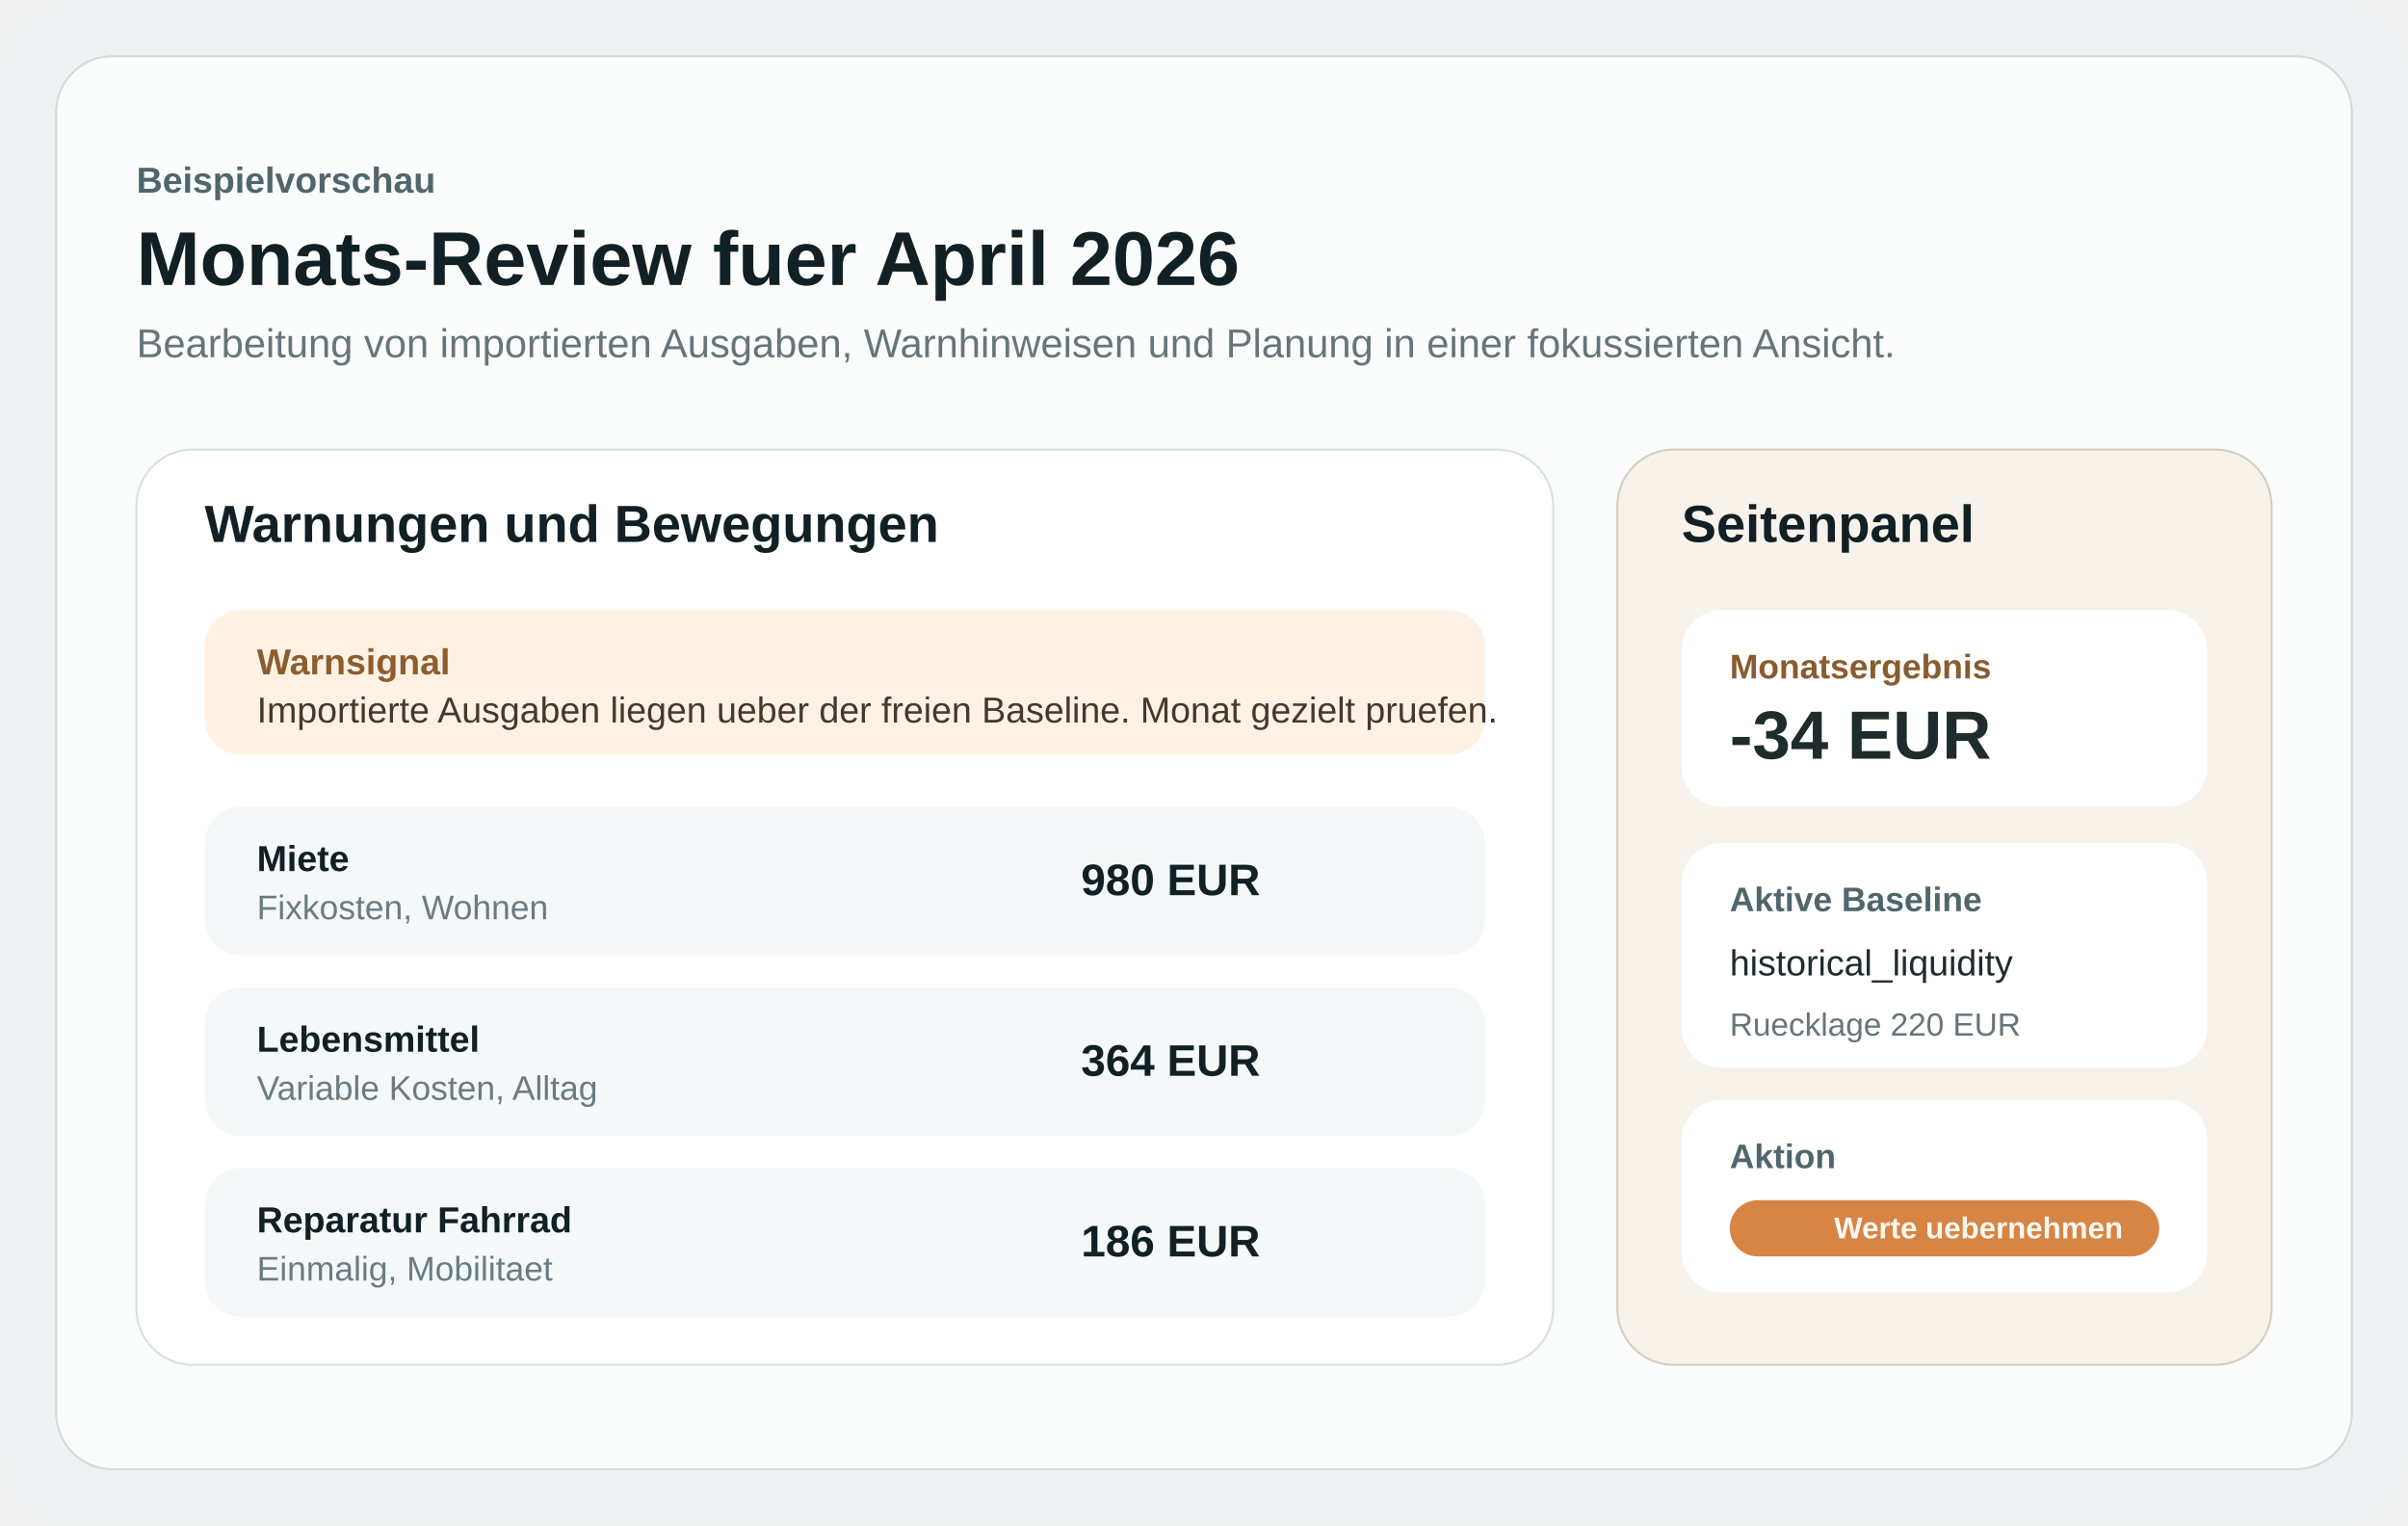
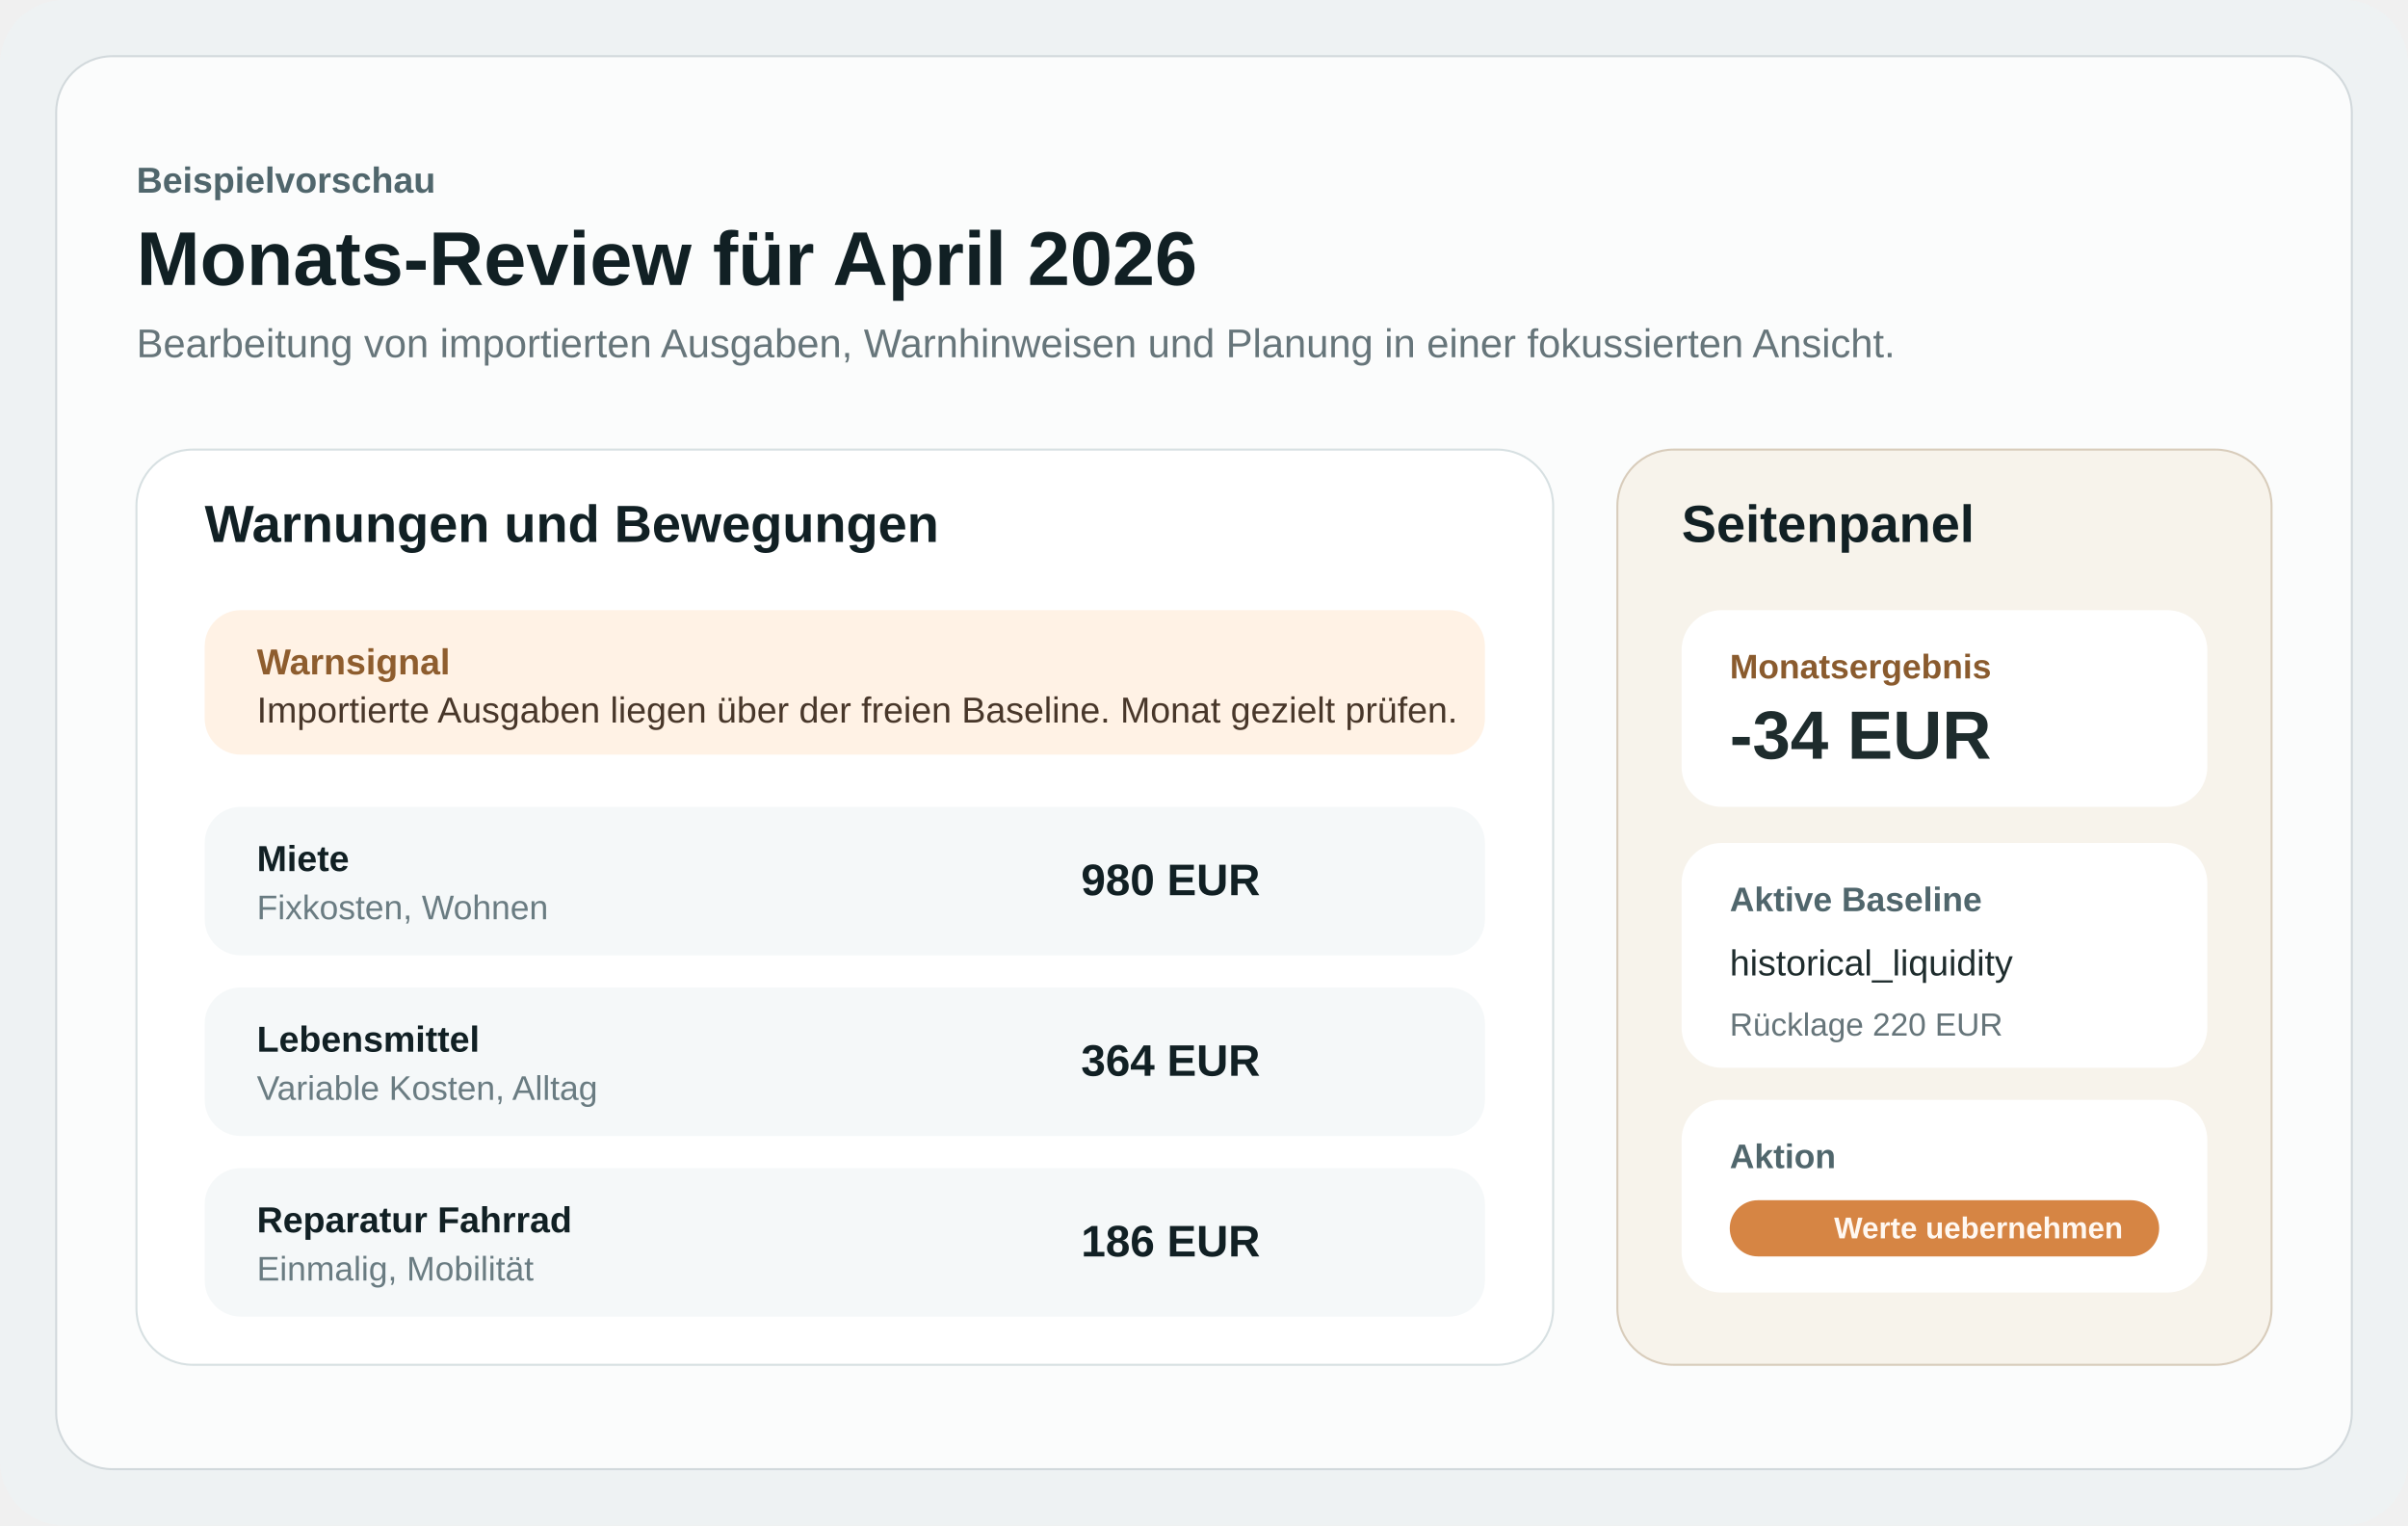
<svg xmlns="http://www.w3.org/2000/svg" width="1200" height="760" viewBox="0 0 1200 760" fill="none">
  <rect width="1200" height="760" rx="32" fill="#EEF2F3" />
  <rect x="28" y="28" width="1144" height="704" rx="28" fill="#FBFCFC" stroke="#D2D9DC" />
  <text x="68" y="96" fill="#50666C" font-family="Arial, sans-serif" font-size="18" font-weight="700">Beispielvorschau</text>
-   <text x="68" y="142" fill="#112024" font-family="Arial, sans-serif" font-size="38" font-weight="700">Monats-Review fuer April 2026</text>
+   <text x="68" y="142" fill="#112024" font-family="Arial, sans-serif" font-size="38" font-weight="700">Monats-Review für April 2026</text>
  <text x="68" y="178" fill="#66757A" font-family="Arial, sans-serif" font-size="20">Bearbeitung von importierten Ausgaben, Warnhinweisen und Planung in einer fokussierten Ansicht.</text>
  <rect x="68" y="224" width="706" height="456" rx="28" fill="#FFFFFF" stroke="#D7E0E2" />
  <text x="102" y="270" fill="#112024" font-family="Arial, sans-serif" font-size="26" font-weight="700">Warnungen und Bewegungen</text>
  <rect x="102" y="304" width="638" height="72" rx="18" fill="#FFF2E5" />
  <text x="128" y="336" fill="#8E5D2E" font-family="Arial, sans-serif" font-size="18" font-weight="700">Warnsignal</text>
-   <text x="128" y="360" fill="#48372A" font-family="Arial, sans-serif" font-size="18">Importierte Ausgaben liegen ueber der freien Baseline. Monat gezielt pruefen.</text>
+   <text x="128" y="360" fill="#48372A" font-family="Arial, sans-serif" font-size="18">Importierte Ausgaben liegen über der freien Baseline. Monat gezielt prüfen.</text>
  <rect x="102" y="402" width="638" height="74" rx="18" fill="#F5F8F9" />
  <text x="128" y="434" fill="#112024" font-family="Arial, sans-serif" font-size="18" font-weight="700">Miete</text>
  <text x="128" y="458" fill="#6A7C82" font-family="Arial, sans-serif" font-size="17">Fixkosten, Wohnen</text>
  <text x="628" y="446" text-anchor="end" fill="#112024" font-family="Arial, sans-serif" font-size="22" font-weight="700">980 EUR</text>
  <rect x="102" y="492" width="638" height="74" rx="18" fill="#F5F8F9" />
  <text x="128" y="524" fill="#112024" font-family="Arial, sans-serif" font-size="18" font-weight="700">Lebensmittel</text>
  <text x="128" y="548" fill="#6A7C82" font-family="Arial, sans-serif" font-size="17">Variable Kosten, Alltag</text>
  <text x="628" y="536" text-anchor="end" fill="#112024" font-family="Arial, sans-serif" font-size="22" font-weight="700">364 EUR</text>
  <rect x="102" y="582" width="638" height="74" rx="18" fill="#F5F8F9" />
  <text x="128" y="614" fill="#112024" font-family="Arial, sans-serif" font-size="18" font-weight="700">Reparatur Fahrrad</text>
-   <text x="128" y="638" fill="#6A7C82" font-family="Arial, sans-serif" font-size="17">Einmalig, Mobilitaet</text>
+   <text x="128" y="638" fill="#6A7C82" font-family="Arial, sans-serif" font-size="17">Einmalig, Mobilität</text>
  <text x="628" y="626" text-anchor="end" fill="#112024" font-family="Arial, sans-serif" font-size="22" font-weight="700">186 EUR</text>
  <rect x="806" y="224" width="326" height="456" rx="28" fill="#F7F3EB" stroke="#D8CCBB" />
  <text x="838" y="270" fill="#112024" font-family="Arial, sans-serif" font-size="26" font-weight="700">Seitenpanel</text>
  <rect x="838" y="304" width="262" height="98" rx="20" fill="#FFFFFF" />
  <text x="862" y="338" fill="#8A5B2E" font-family="Arial, sans-serif" font-size="17" font-weight="700">Monatsergebnis</text>
  <text x="862" y="378" fill="#1E2C2D" font-family="Arial, sans-serif" font-size="34" font-weight="700">-34 EUR</text>
  <rect x="838" y="420" width="262" height="112" rx="20" fill="#FFFFFF" />
  <text x="862" y="454" fill="#50666C" font-family="Arial, sans-serif" font-size="17" font-weight="700">Aktive Baseline</text>
  <text x="862" y="486" fill="#1E2C2D" font-family="Arial, sans-serif" font-size="18">historical_liquidity</text>
-   <text x="862" y="516" fill="#66757A" font-family="Arial, sans-serif" font-size="16">Ruecklage 220 EUR</text>
+   <text x="862" y="516" fill="#66757A" font-family="Arial, sans-serif" font-size="16">Rücklage 220 EUR</text>
  <rect x="838" y="548" width="262" height="96" rx="20" fill="#FFFFFF" />
  <text x="862" y="582" fill="#50666C" font-family="Arial, sans-serif" font-size="17" font-weight="700">Aktion</text>
  <rect x="862" y="598" width="214" height="28" rx="14" fill="#D68544" />
  <text x="914" y="617" fill="#FFF8F1" font-family="Arial, sans-serif" font-size="15" font-weight="700">Werte uebernehmen</text>
</svg>
